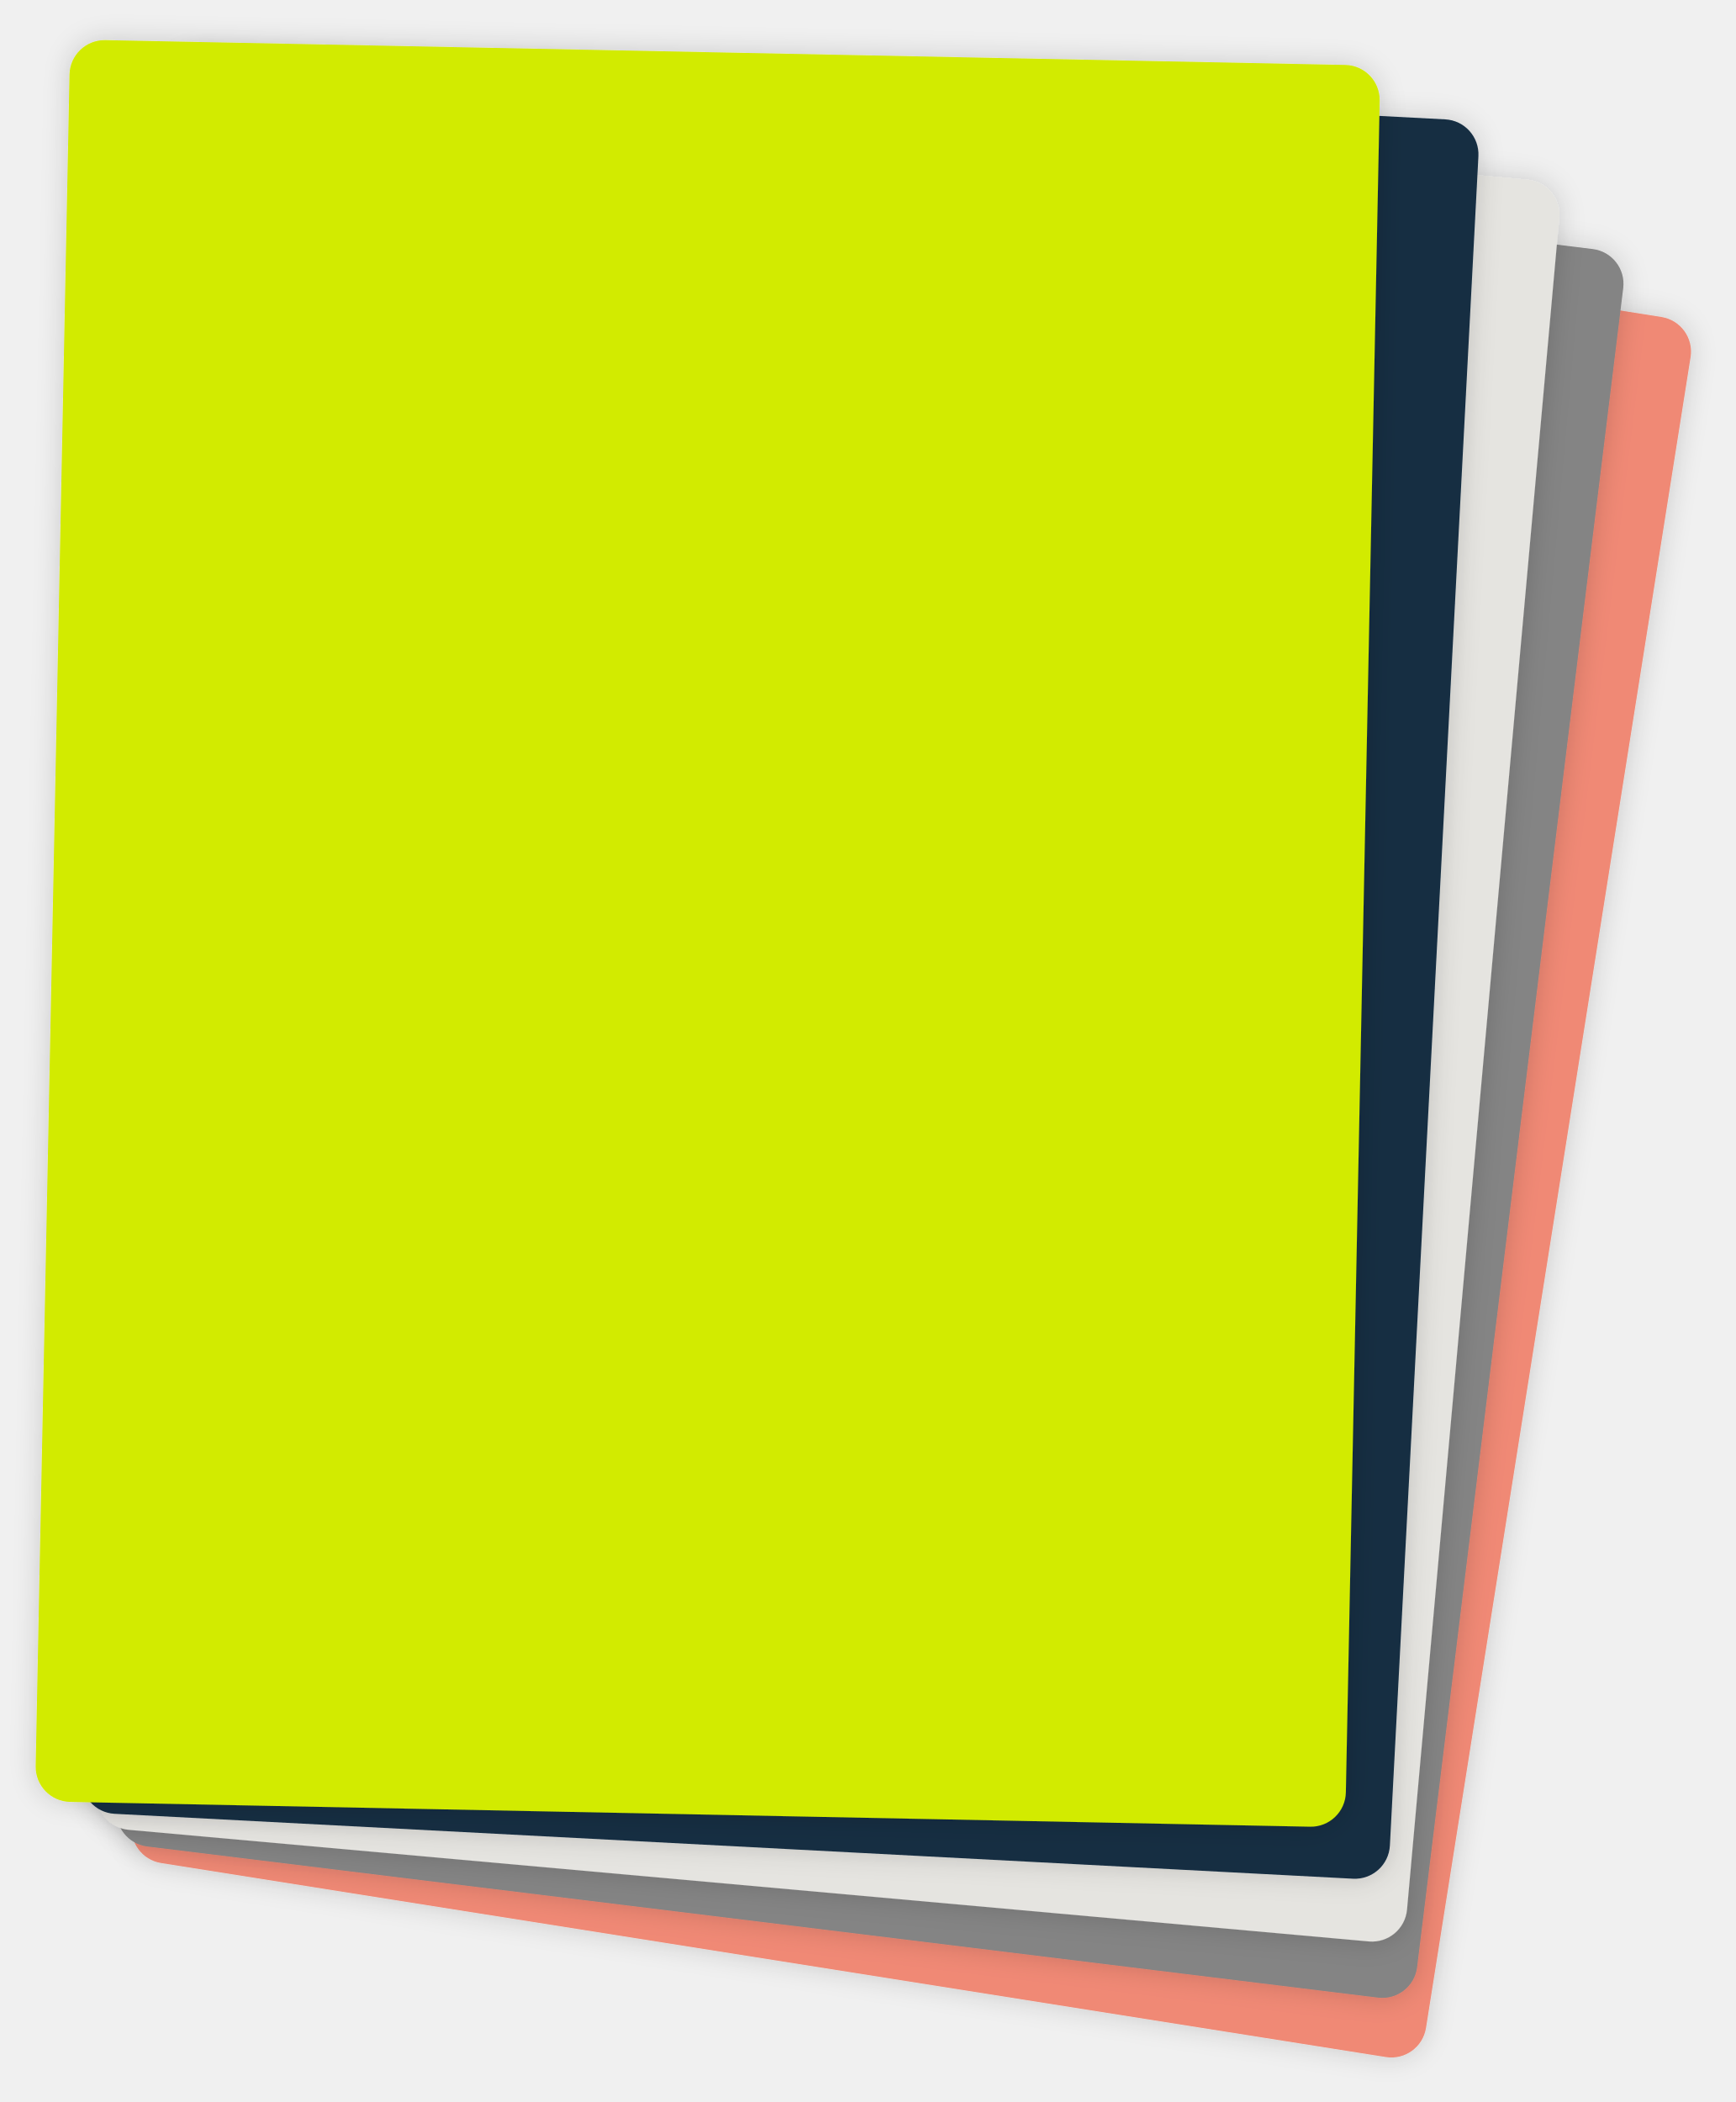
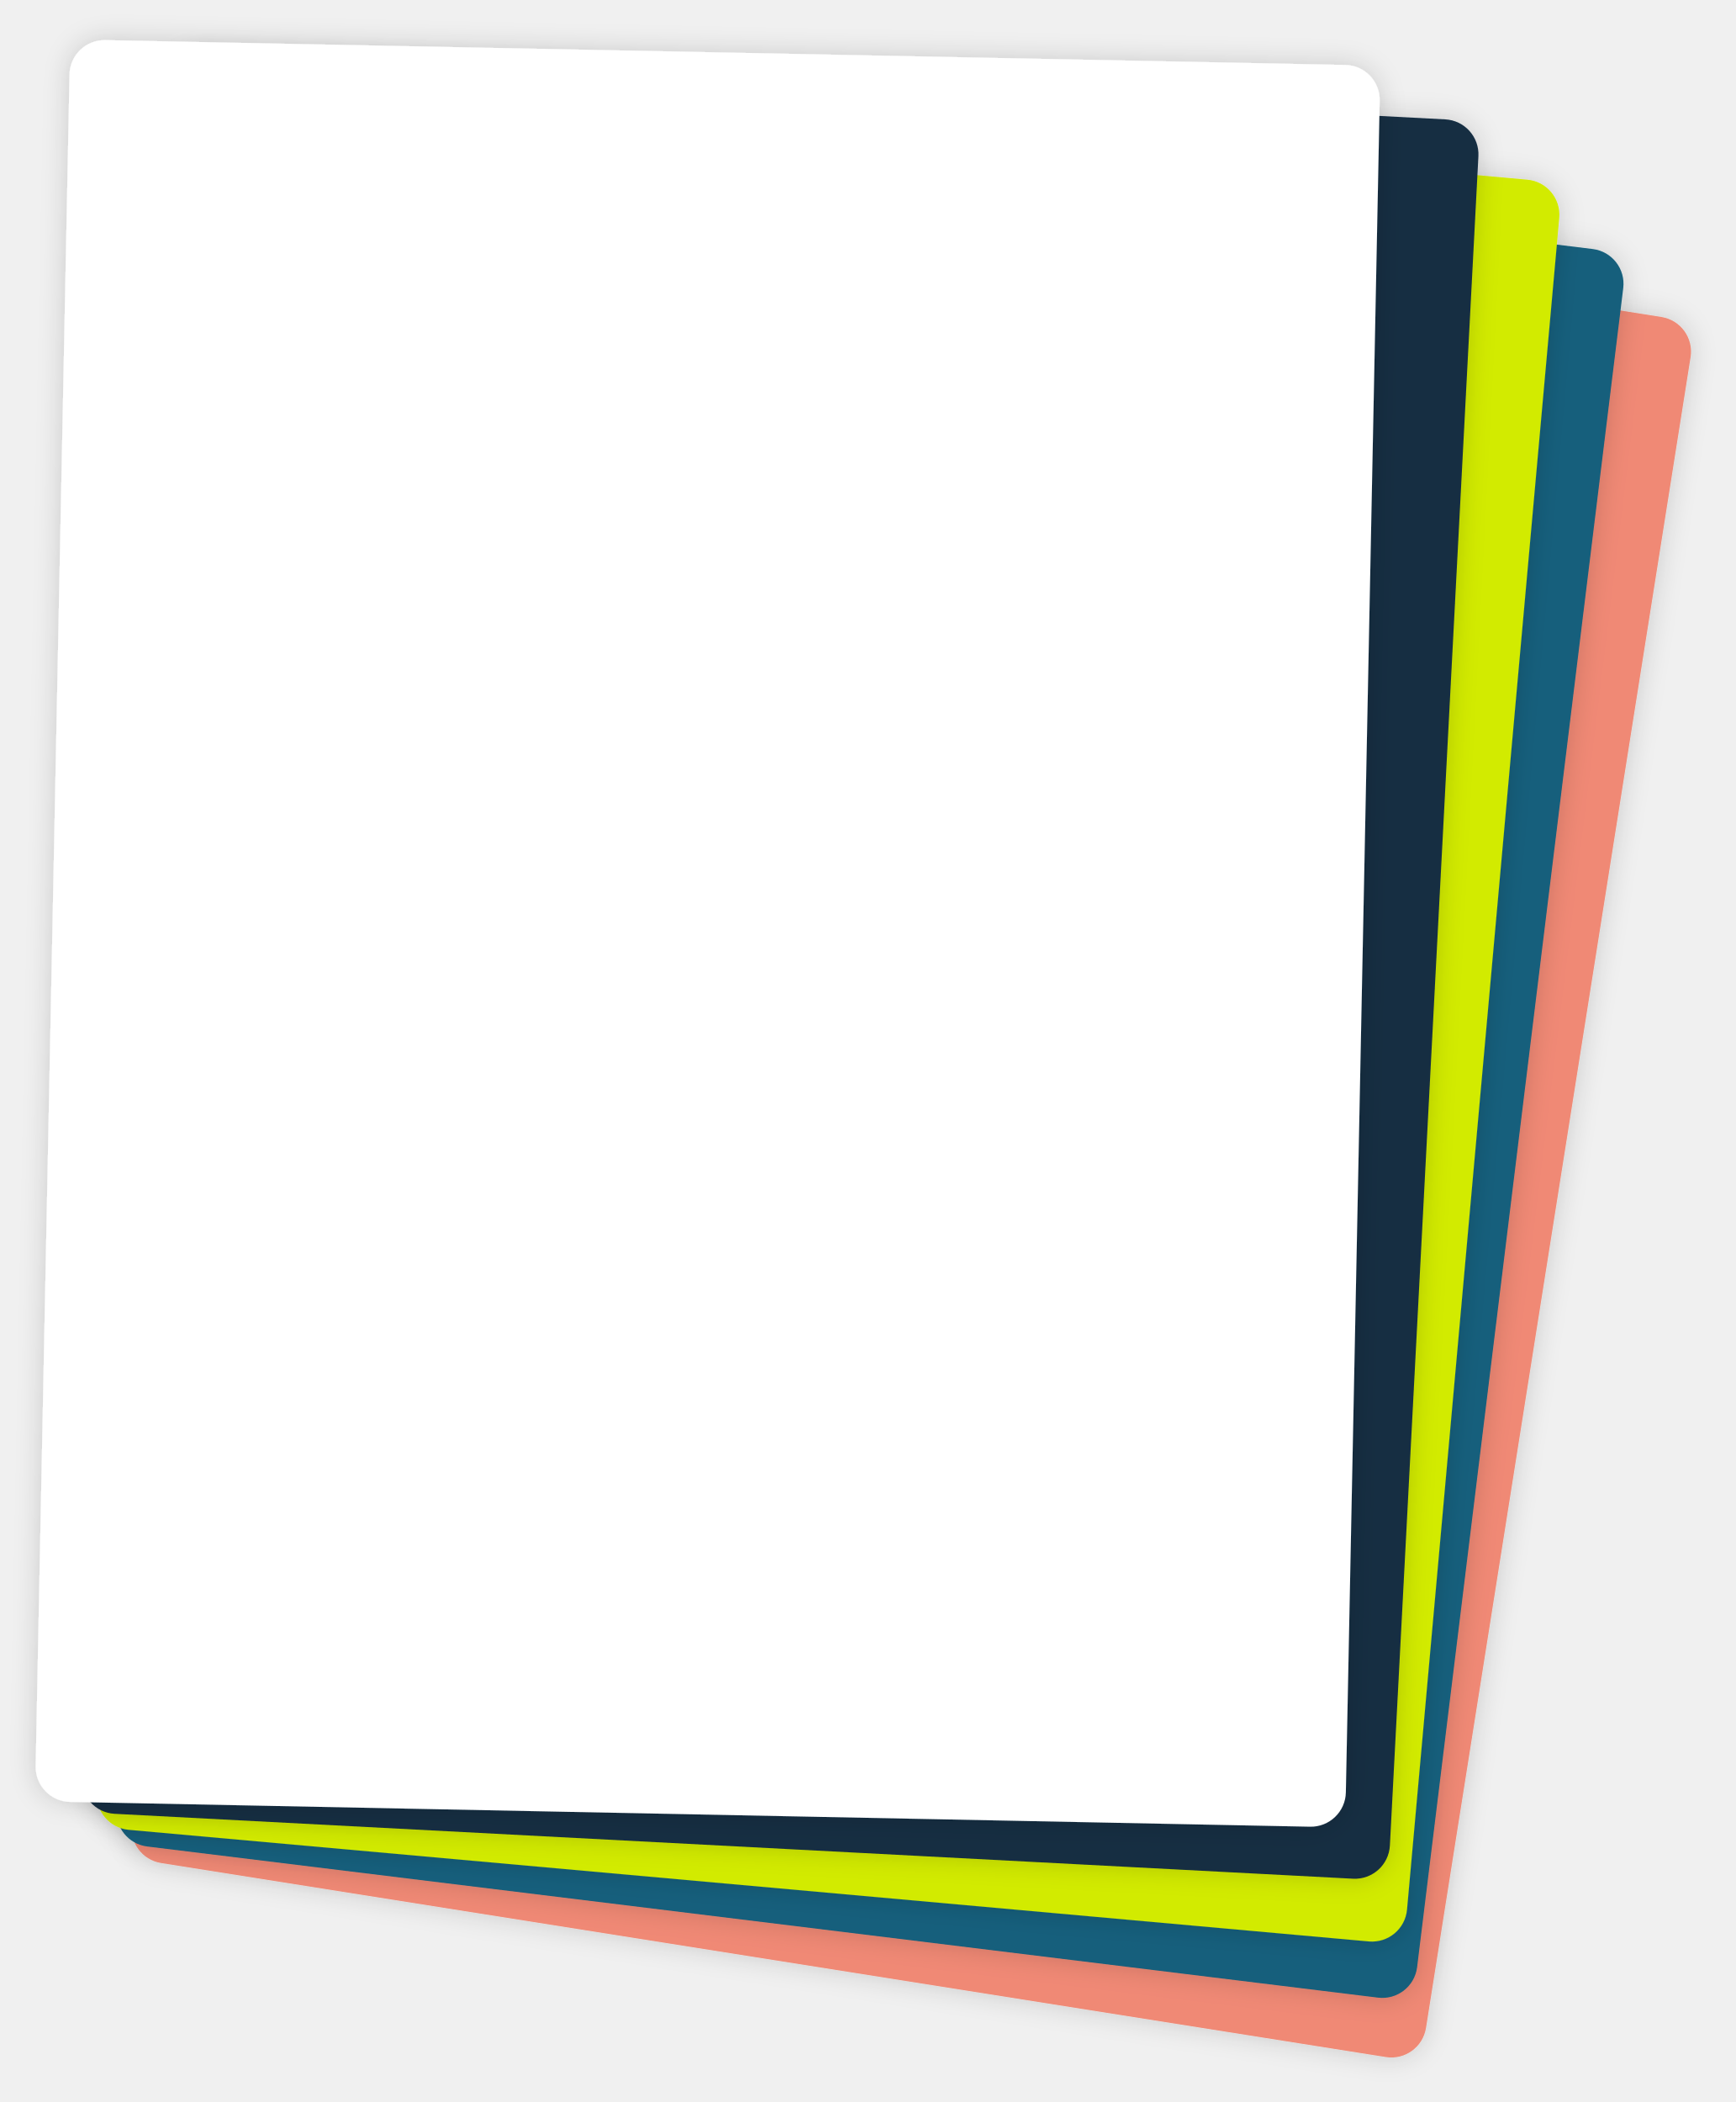
<svg xmlns="http://www.w3.org/2000/svg" width="396.072" height="479.638" viewBox="0 0 396.072 479.638">
  <defs>
    <filter id="a" x="19.867" y="17.813" width="376.205" height="461.825" filterUnits="userSpaceOnUse">
      <feOffset input="SourceAlpha" />
      <feGaussianBlur stdDeviation="3" result="b" />
      <feFlood flood-opacity="0.161" />
      <feComposite operator="in" in2="b" />
      <feComposite in="SourceGraphic" />
    </filter>
    <filter id="c" x="16.656" y="12.356" width="363.763" height="453.442" filterUnits="userSpaceOnUse">
      <feOffset input="SourceAlpha" />
      <feGaussianBlur stdDeviation="3" result="d" />
      <feFlood flood-opacity="0.161" />
      <feComposite operator="in" in2="d" />
      <feComposite in="SourceGraphic" />
    </filter>
    <filter id="e" x="13.521" y="5.813" width="350.898" height="444.53" filterUnits="userSpaceOnUse">
      <feOffset input="SourceAlpha" />
      <feGaussianBlur stdDeviation="3" result="f" />
      <feFlood flood-opacity="0.161" />
      <feComposite operator="in" in2="f" />
      <feComposite in="SourceGraphic" />
    </filter>
    <filter id="g" x="9.178" y="3.012" width="337.629" height="435.098" filterUnits="userSpaceOnUse">
      <feOffset input="SourceAlpha" />
      <feGaussianBlur stdDeviation="3" result="h" />
      <feFlood flood-opacity="0.161" />
      <feComposite operator="in" in2="h" />
      <feComposite in="SourceGraphic" />
    </filter>
    <filter id="i" x="0" y="0" width="323.97" height="425.157" filterUnits="userSpaceOnUse">
      <feOffset input="SourceAlpha" />
      <feGaussianBlur stdDeviation="3" result="j" />
      <feFlood flood-opacity="0.161" />
      <feComposite operator="in" in2="j" />
      <feComposite in="SourceGraphic" />
    </filter>
  </defs>
  <g transform="translate(13362.843 3078.229)">
    <g transform="matrix(1, 0, 0, 1, -13362.84, -3078.23)" filter="url(#a)">
-       <rect width="299" height="402" rx="8" transform="translate(91.75 26.81) rotate(9)" fill="#f08974" />
+       <rect width="299" height="402" rx="8" transform="translate(91.75 26.81) rotate(9)" fill="#F08974" />
    </g>
    <g transform="matrix(1, 0, 0, 1, -13362.84, -3078.23)" filter="url(#c)">
-       <rect width="299" height="402" rx="8" transform="translate(74.65 21.36) rotate(7)" fill="#848484" />
+       <rect width="299" height="402" rx="8" transform="translate(74.65 21.36) rotate(7)" fill="#145F7B" />
    </g>
    <g transform="matrix(1, 0, 0, 1, -13362.84, -3078.23)" filter="url(#e)">
-       <rect width="299" height="402" rx="8" transform="matrix(1, 0.09, -0.09, 1, 57.56, 14.81)" fill="#e5e4e0" />
+       <rect width="299" height="402" rx="8" transform="matrix(1, 0.09, -0.09, 1, 57.56, 14.81)" fill="#D2EB00" />
    </g>
    <g transform="matrix(1, 0, 0, 1, -13362.84, -3078.23)" filter="url(#g)">
      <rect width="299" height="402" rx="8" transform="translate(39.22 12.01) rotate(3)" fill="#182D43" />
    </g>
    <g transform="matrix(1, 0, 0, 1, -13362.84, -3078.23)" filter="url(#i)">
-       <rect width="299" height="402" rx="8" transform="matrix(1, 0.02, -0.02, 1, 16.02, 9)" fill="#D2EB00" />
+       <rect width="299" height="402" rx="8" transform="matrix(1, 0.02, -0.02, 1, 16.02, 9)" fill="#FFFFFF" />
    </g>
  </g>
</svg>
